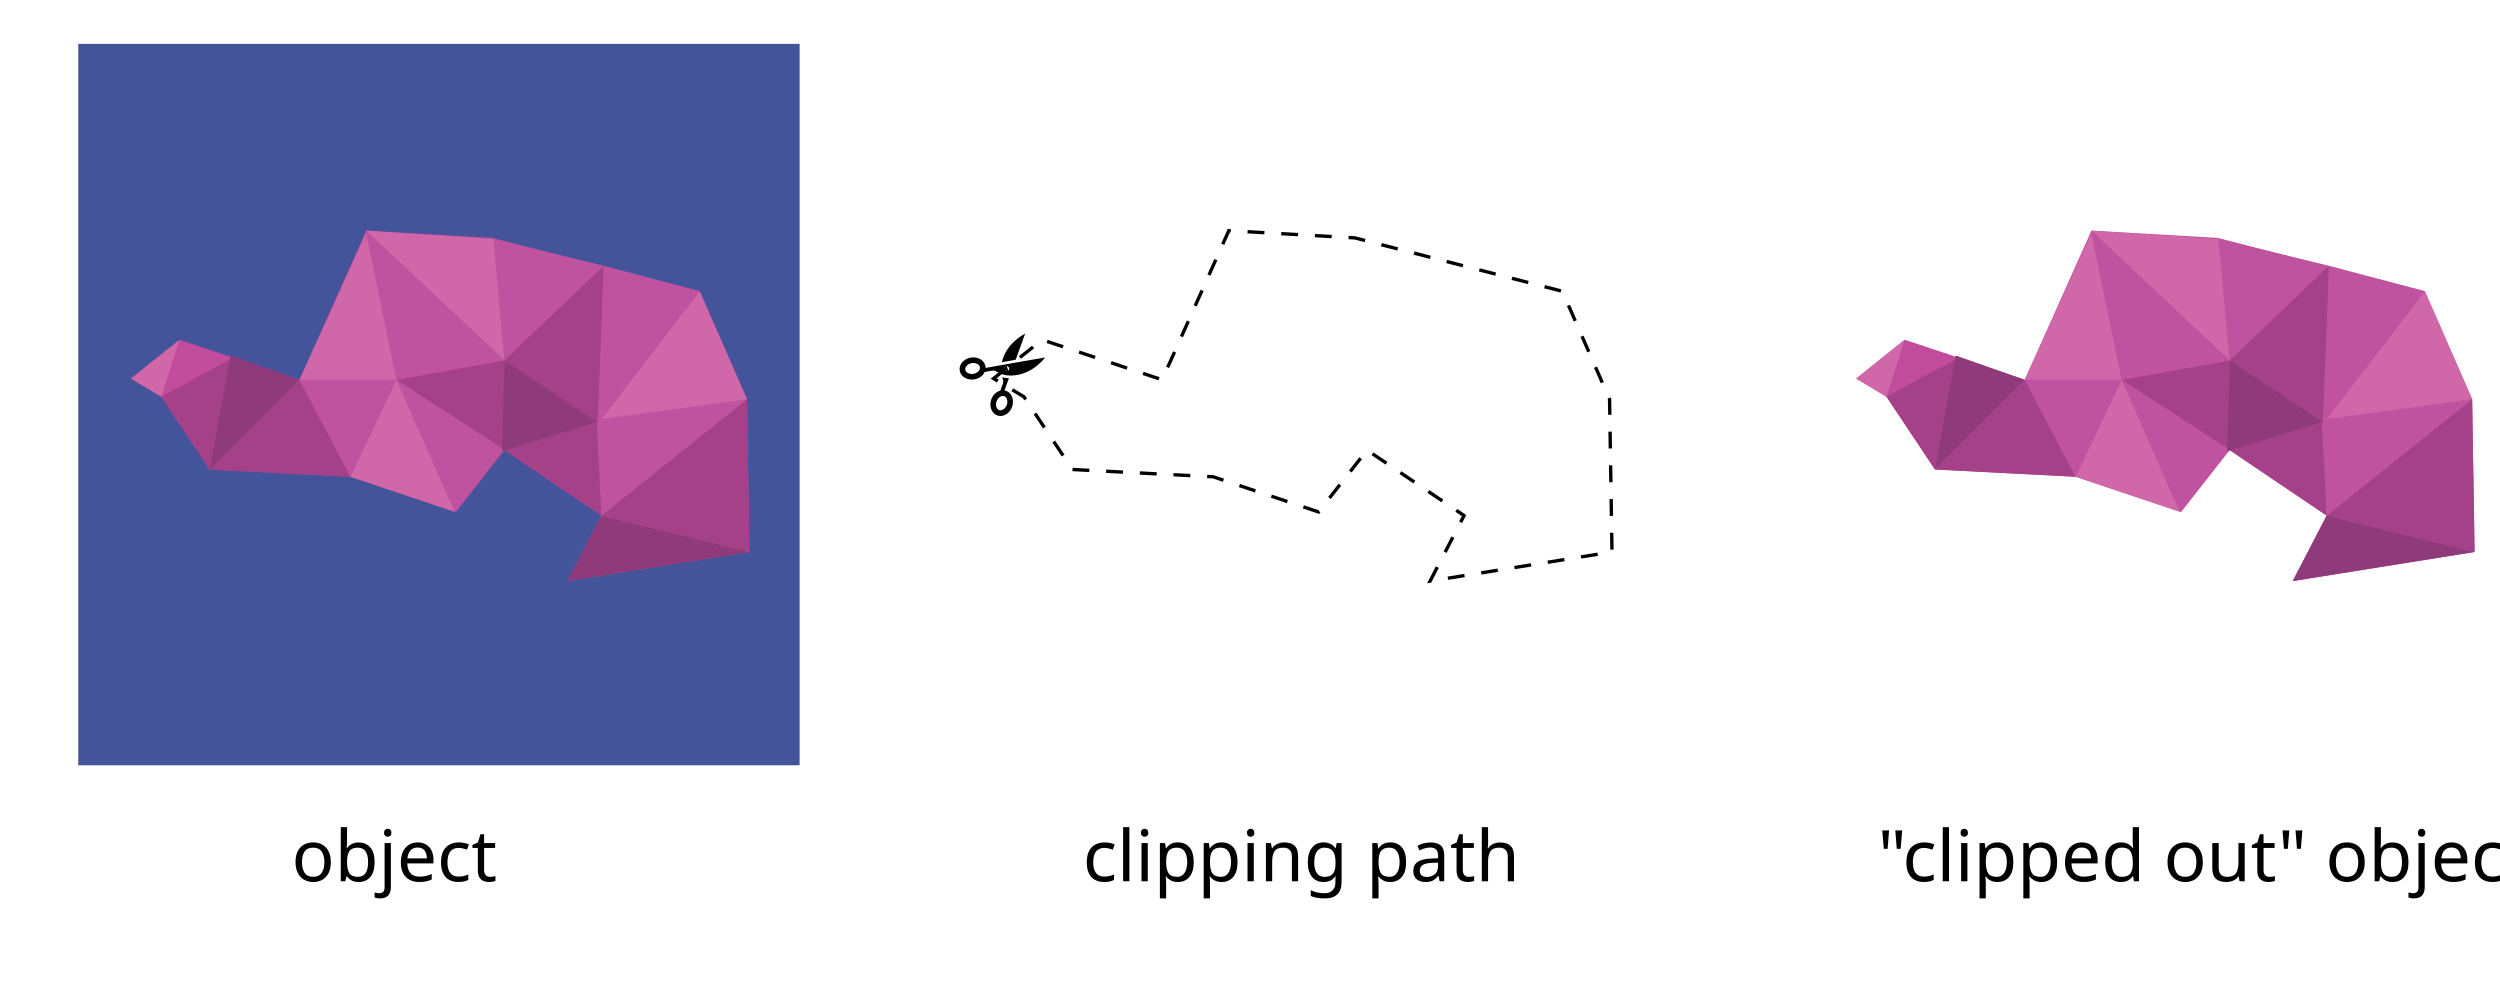
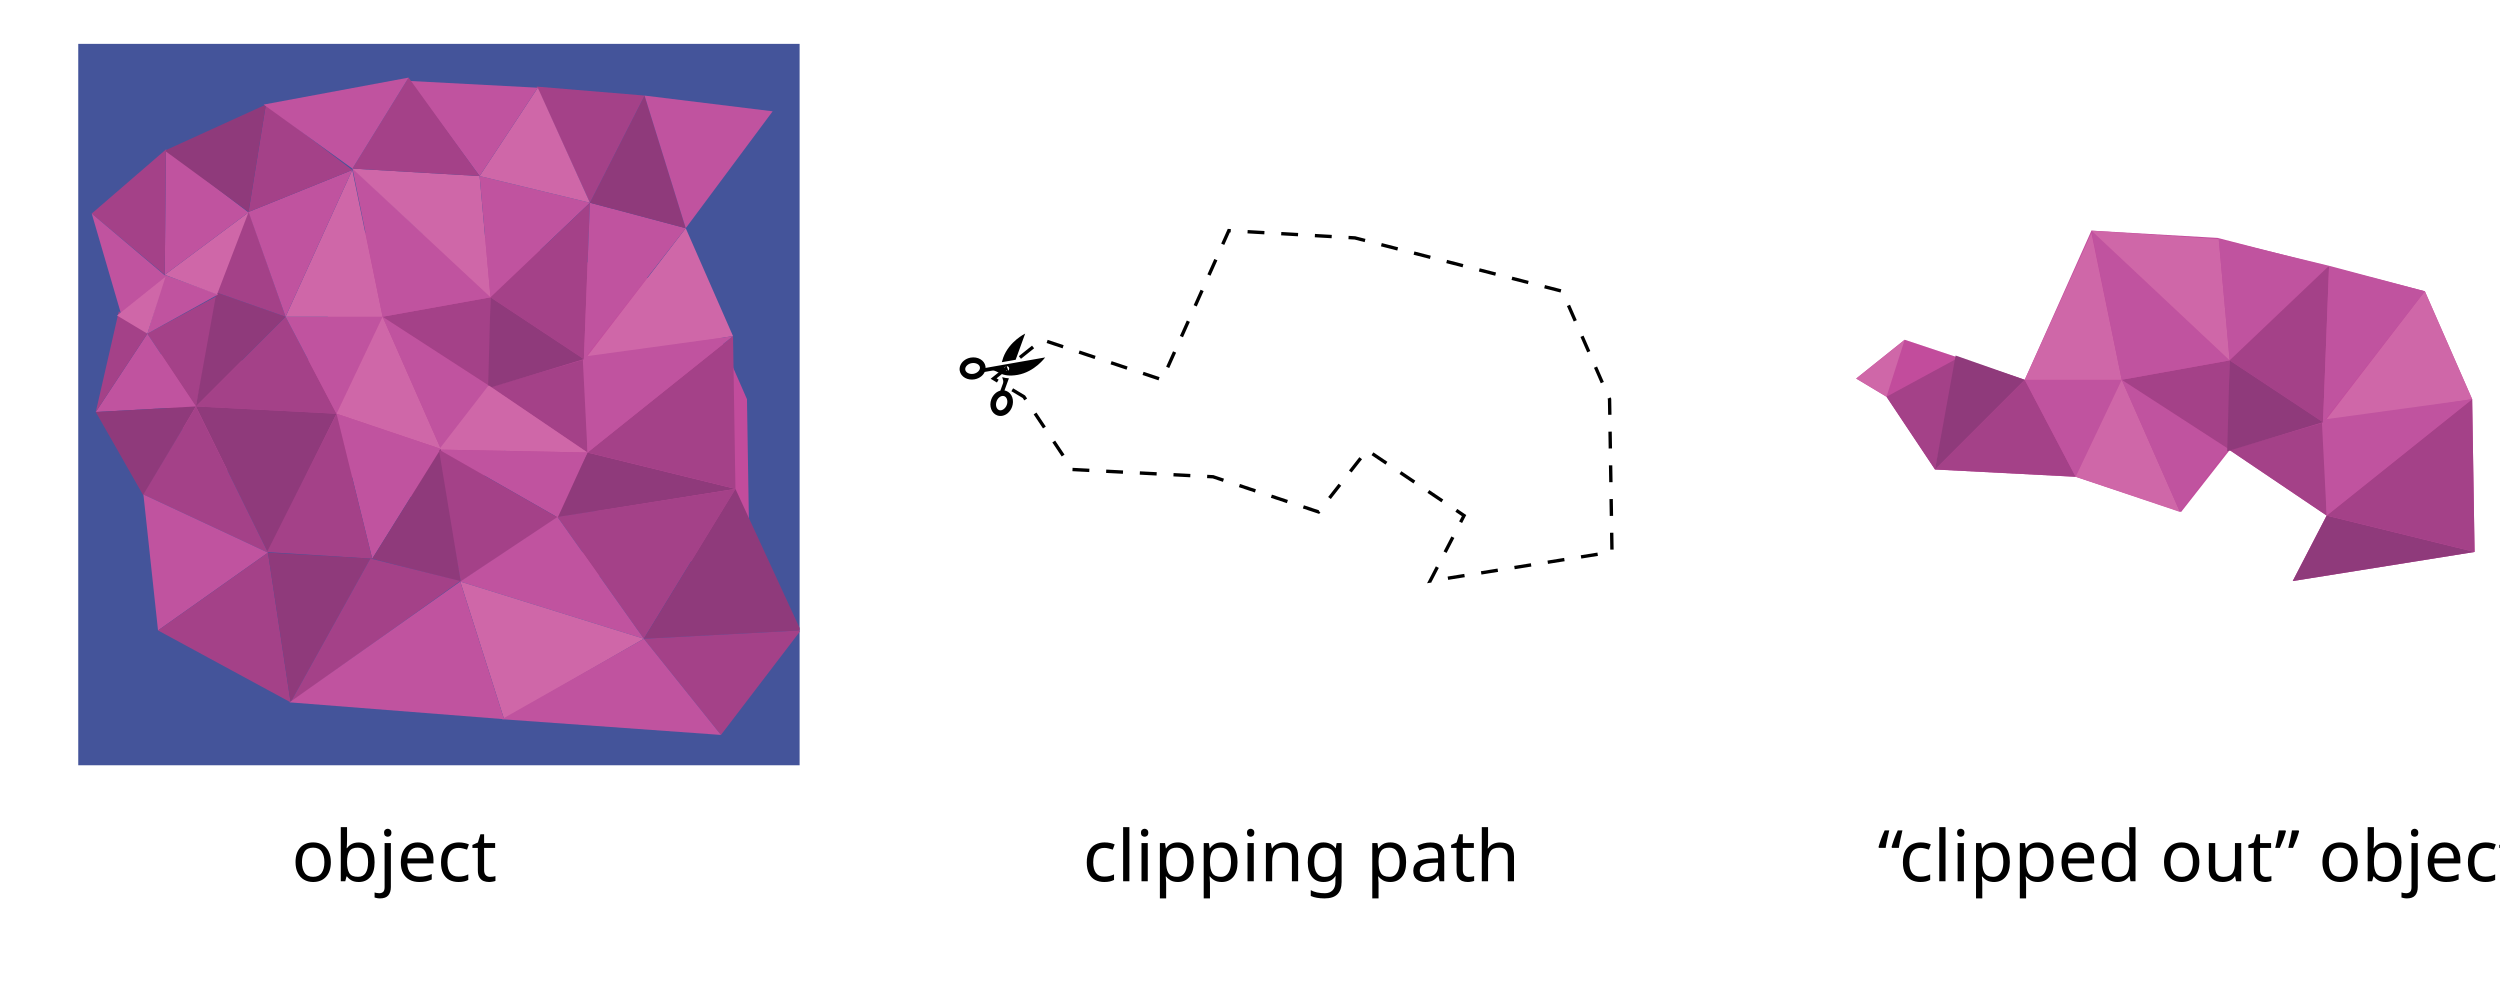
<svg xmlns="http://www.w3.org/2000/svg" xmlns:xlink="http://www.w3.org/1999/xlink" width="655px" height="260px">
  <style type="text/css">

	.text{font-family:'MyriadPro-Regular';font-size:14pt;}

</style>
  <defs>
    <polygon id="figure" fill="inherit" stroke="inherit" marker-end="inherit" points="15.647,99.281 30.036,87.77 65.647,99.64 85.432,55.396 122.842,57.554 184.353,73.381   198.381,105.396 199.101,150.719 145.144,159.353 155.216,139.928 126.439,120.504 112.05,138.849 80.755,128.417 39.029,126.259   24.64,104.676 " />
+     <g id="tri">
+       <polygon fill="#A44188" points="34.892,107.554 41.727,74.46 20.504,85.971" />
+       <polygon fill="#A44188" points="34.892,107.554 61.511,80.935 76.619,109.712" />
+       <polygon fill="#8F3A7B" points="34.892,107.554 61.511,80.935 41.007,73.741" />
+       <polygon fill="#8F3A7B" points="151.079,121.223 141.007,140.647 194.964,132.014" />
+       <polygon fill="#A44188" points="122.302,101.799 150.36,93.525 151.079,121.223" />
+       <polygon fill="#CF67A8" points="180.216,54.676 150.36,93.525 194.245,86.691" />
+       <polygon fill="#A44188" points="194.245,86.691 151.079,121.223 194.964,132.014" />
+       <polygon fill="#C0539F" points="194.245,86.691 151.079,121.223 149.64,92.806" />
+       <polygon fill="#C0539F" points="90.288,80.935 61.511,80.935 76.619,109.712" />
+       <polygon fill="#CF67A8" points="90.288,80.935 61.511,80.935 81.295,37.41" />
+       <polygon fill="#CF67A8" points="90.288,80.935 107.554,120.144 76.619,109.712" />
+       <polygon fill="#C0539F" points="90.288,80.935 107.554,120.144 121.942,101.439" />
+       <polygon fill="#A44188" points="90.288,80.935 122.302,75.18 121.942,101.439" />
+       <polygon fill="#C0539F" points="90.288,80.935 122.302,75.18 81.295,36.691" />
+       <polygon fill="#CF67A8" points="119.065,39.209 122.302,75.18 81.333,37" />
+       <polygon fill="#C0539F" points="119.065,39.209 122.302,75.18 151.799,47.122" />
+       <polygon fill="#A44188" points="150,93.525 122.302,75.18 151.799,47.122" />
+       <polygon fill="#8F3A7B" points="150,93.525 122.302,75.18 121.583,102.158" />
+       <polygon fill="#C0539F" points="150,93.525 180.216,54.676 151.799,47.122" />
+       <polygon fill="#CF67A8" points="121.748,101.288 107,120.353 151.079,121.223" />
+       <polygon fill="#C0539F" points="142.252,140.496 107,120.353 151.079,121.223" />
+       <polygon fill="#C0539F" points="25.705,68.554 41.532,74.309 20.504,85.971" />
+       <polygon fill="#8F3A7B" points="34.892,107.554 56.281,150.928 76.619,109.712" />
+       <polygon fill="#C0539F" points="34.892,107.554 5.201,109.201 20.504,85.971" />
+       <polygon fill="#A44188" points="12.036,79.345 5.201,109.201 20.504,85.971" />
+       <polygon fill="#C0539F" points="87.216,152.727 107.554,120.144 76.619,109.712" />
+       <polygon fill="#8F3A7B" points="87.216,152.727 107.554,120.144 113.5,159.5" />
+       <polygon fill="#A44188" points="142.252,140.496 107,120.353 113.475,159.561" />
+       <polygon fill="#A44188" points="50.525,49.489 61.511,80.935 41.007,73.741" />
+       <polygon fill="#C0539F" points="50.525,49.849 61.511,80.935 81.295,37.41" />
+       <polygon fill="#CF67A8" points="50.5,50 25.667,68.5 41.167,74.333" />
+       <polygon fill="#A44188" points="167.791,176.468 142.167,140.333 194.964,132.014" />
+       <polygon fill="#C0539F" points="167.791,176.468 142.167,140.333 113.333,159.5" />
+       <polygon fill="#CF67A8" points="167.791,176.468 126.333,200.333 113.333,159.5" />
+       <polygon fill="#A44188" points="87.216,152.727 56,150.75 76.619,109.712" />
+       <polygon fill="#8F3A7B" points="34.892,107.554 5.201,109.201 19.333,134" />
+       <polygon fill="#A44188" points="34.892,107.554 56.281,150.928 19.333,133.667" />
+       <polygon fill="#8F3A7B" points="167.791,176.468 214.333,174 194.964,132.014" />
+       <polygon fill="#A44188" points="167.791,176.468 214.333,174 190.667,205" />
+       <polygon fill="#C0539F" points="167.791,176.468 125.667,200.333 190.667,205" />
+       <polygon fill="#C0539F" points="23.667,174 56.281,150.928 19.333,133.667" />
+       <polygon fill="#A44188" points="23.667,174 56.281,150.928 63,195.333" />
+       <polygon fill="#8F3A7B" points="86.667,152.667 56.281,150.928 63,195.333" />
+       <polygon fill="#A44188" points="86.667,152.667 113.333,159.333 63,195.333" />
+       <polygon fill="#C0539F" points="62.667,195.333 126.333,200.333 113.333,159.5" />
+       <polygon fill="#8F3A7B" points="168,15.333 180.216,54.676 151.799,47.122" />
+       <polygon fill="#A44188" points="168,15.333 136,12.667 151.799,47.122" />
+       <polygon fill="#CF67A8" points="119.065,39.209 136.333,13 151.799,47.122" />
+       <polygon fill="#C0539F" points="119.065,39.209 136.333,13 98.333,11" />
+       <polygon fill="#C0539F" points="168,15.333 180.216,54.676 206,20" />
+       <polygon fill="#A44188" points="119.065,39.209 98,10 81.333,37" />
+       <polygon fill="#A44188" points="50.525,49.849 55.667,18 81.295,37.41" />
+       <polygon fill="#C0539F" points="50.5,50 25.667,68.5 26,31.333" />
+       <polygon fill="#8F3A7B" points="50.525,49.849 55.667,18 25.667,31.667" />
+       <polygon fill="#C0539F" points="55,18 98,10 81.333,37" />
+       <polygon fill="#A44188" points="4,50.333 25.667,68.5 26,31.333" />
+       <polygon fill="#C0539F" points="4,50.333 26.667,69.5 12.667,80" />
+       <polygon fill="#CF67A8" points="25.899,69.065 20.504,85.971 11.511,80.576" />
+     </g>
    <g id="triangles">
      <polygon fill="#CF67A8" points="30.036,87.77 24.64,104.676 15.647,99.281 " />
      <polygon fill="#A44188" points="39.029,126.259 45.863,93.165 24.64,104.676 " />
      <polygon fill="#A44188" points="39.029,126.259 65.647,99.64 80.755,128.417 " />
      <polygon fill="#8F3A7B" points="39.029,126.259 65.647,99.64 45.144,92.446 " />
      <polygon fill="#8F3A7B" points="155.216,139.928 145.144,159.353 199.101,150.719 " />
      <polygon fill="#A44188" points="126.439,120.504 154.496,112.23 155.216,139.928 " />
      <polygon fill="#CF67A8" points="184.353,73.381 154.496,112.23 198.381,105.396 " />
      <polygon fill="#A44188" points="198.381,105.396 155.216,139.928 199.101,150.719 " />
      <polygon fill="#C0539F" points="198.381,105.396 155.216,139.928 153.777,111.511 " />
      <polygon fill="#C0539F" points="94.424,99.64 65.647,99.64 80.755,128.417 " />
      <polygon fill="#CF67A8" points="94.424,99.64 65.647,99.64 85.432,56.115 " />
      <polygon fill="#CF67A8" points="94.424,99.64 111.691,138.849 80.755,128.417 " />
      <polygon fill="#C0539F" points="94.424,99.64 111.691,138.849 126.079,120.144 " />
      <polygon fill="#A44188" points="94.424,99.64 126.439,93.885 126.079,120.144 " />
      <polygon fill="#C0539F" points="94.424,99.64 126.439,93.885 85.432,55.396 " />
      <polygon fill="#CF67A8" points="123.201,57.914 126.439,93.885 85.432,55.396 " />
      <polygon fill="#C0539F" points="123.201,57.914 126.439,93.885 155.935,65.827 " />
      <polygon fill="#A44188" points="154.137,112.23 126.439,93.885 155.935,65.827 " />
      <polygon fill="#8F3A7B" points="154.137,112.23 126.439,93.885 125.719,120.863 " />
      <polygon fill="#C0539F" points="154.137,112.23 184.353,73.381 155.935,65.827 " />
    </g>
  </defs>
  <svg x="20.5" y="11.5" width="189" height="189" viewBox="0 0 214 214">
    <rect fill="#44549A" width="214" height="214" />
    <use xlink:href="#figure" fill="#C24C9C" />
-     <use xlink:href="#triangles" />
+     <use xlink:href="#tri" />
  </svg>
  <svg x="246.5" y="11.5" width="189" height="189" viewBox="0 0 214 214">
    <marker id="scissors" viewBox="0 0 30 30" refX="10.5" refY="15.5" markerWidth="25" markerHeight="25" orient="-40">
      <path d="M11.108,10.271c1.083-1.876,0.159-4.443-2.059-5.725C8.231,4.074,7.326,3.825,6.433,3.825c-1.461,0-2.721,0.673-3.373,1.801C2.515,6.57,2.452,7.703,2.884,8.814C3.287,9.85,4.081,10.751,5.12,11.35c0.817,0.473,1.722,0.723,2.616,0.723c0.673,0,1.301-0.149,1.849-0.414c0.669,0.387,1.566,0.904,2.4,1.386c1.583,0.914,0.561,3.861,5.919,6.955c5.357,3.094,11.496,1.535,11.496,1.535L10.75,10.767C10.882,10.611,11.005,10.449,11.108,10.271zM9.375,9.271c-0.506,0.878-2.033,1.055-3.255,0.347C5.474,9.245,4.986,8.702,4.749,8.09C4.541,7.555,4.556,7.035,4.792,6.626c0.293-0.509,0.892-0.801,1.64-0.801c0.543,0,1.102,0.157,1.616,0.454C9.291,6.996,9.898,8.366,9.375,9.271zM17.246,15.792c0,0.483-0.392,0.875-0.875,0.875c-0.037,0-0.068-0.017-0.104-0.021l0.667-1.511C17.121,15.296,17.246,15.526,17.246,15.792zM16.371,14.917c0.037,0,0.068,0.017,0.104,0.021l-0.666,1.51c-0.188-0.16-0.312-0.39-0.312-0.656C15.496,15.309,15.887,14.917,16.371,14.917zM29.4,10.467c0,0-6.139-1.559-11.496,1.535c-0.537,0.311-0.995,0.618-1.415,0.924l4.326,2.497L29.4,10.467zM13.171,17.097c-0.352,0.851-0.575,1.508-1.187,1.859c-0.833,0.481-1.73,0.999-2.399,1.386c-0.549-0.265-1.176-0.414-1.85-0.414c-0.894,0-1.798,0.249-2.616,0.721c-2.218,1.282-3.143,3.851-2.06,5.726c0.651,1.127,1.912,1.801,3.373,1.801c0.894,0,1.799-0.25,2.616-0.722c1.04-0.601,1.833-1.501,2.236-2.536c0.432-1.112,0.368-2.245-0.178-3.189c-0.103-0.178-0.226-0.34-0.356-0.494l3.982-2.3C14.044,18.295,13.546,17.676,13.171,17.097zM9.42,24.192c-0.238,0.612-0.725,1.155-1.371,1.528c-1.221,0.706-2.75,0.532-3.257-0.347C4.27,24.47,4.878,23.099,6.12,22.381c0.514-0.297,1.072-0.453,1.615-0.453c0.749,0,1.346,0.291,1.64,0.8C9.612,23.138,9.628,23.657,9.42,24.192z" />
    </marker>
    <use xlink:href="#figure" fill="none" stroke="black" stroke-dasharray="5 5" marker-start="url(#scissors)" />
  </svg>
  <svg x="472.5" y="11.5" width="189" height="189" viewBox="0 0 214 214">
    <use xlink:href="#figure" fill="#C24C9C" />
    <use xlink:href="#triangles" />
  </svg>
  <text x="76.397" y="230.901" class="text">object</text>
  <text x="283.704" y="230.901" class="text">clipping path</text>
-   <text x="491.95" y="230.901" class="text">"clipped out" object</text>
+   <text x="491.95" y="230.901" class="text">“clipped out” object</text>
</svg>
